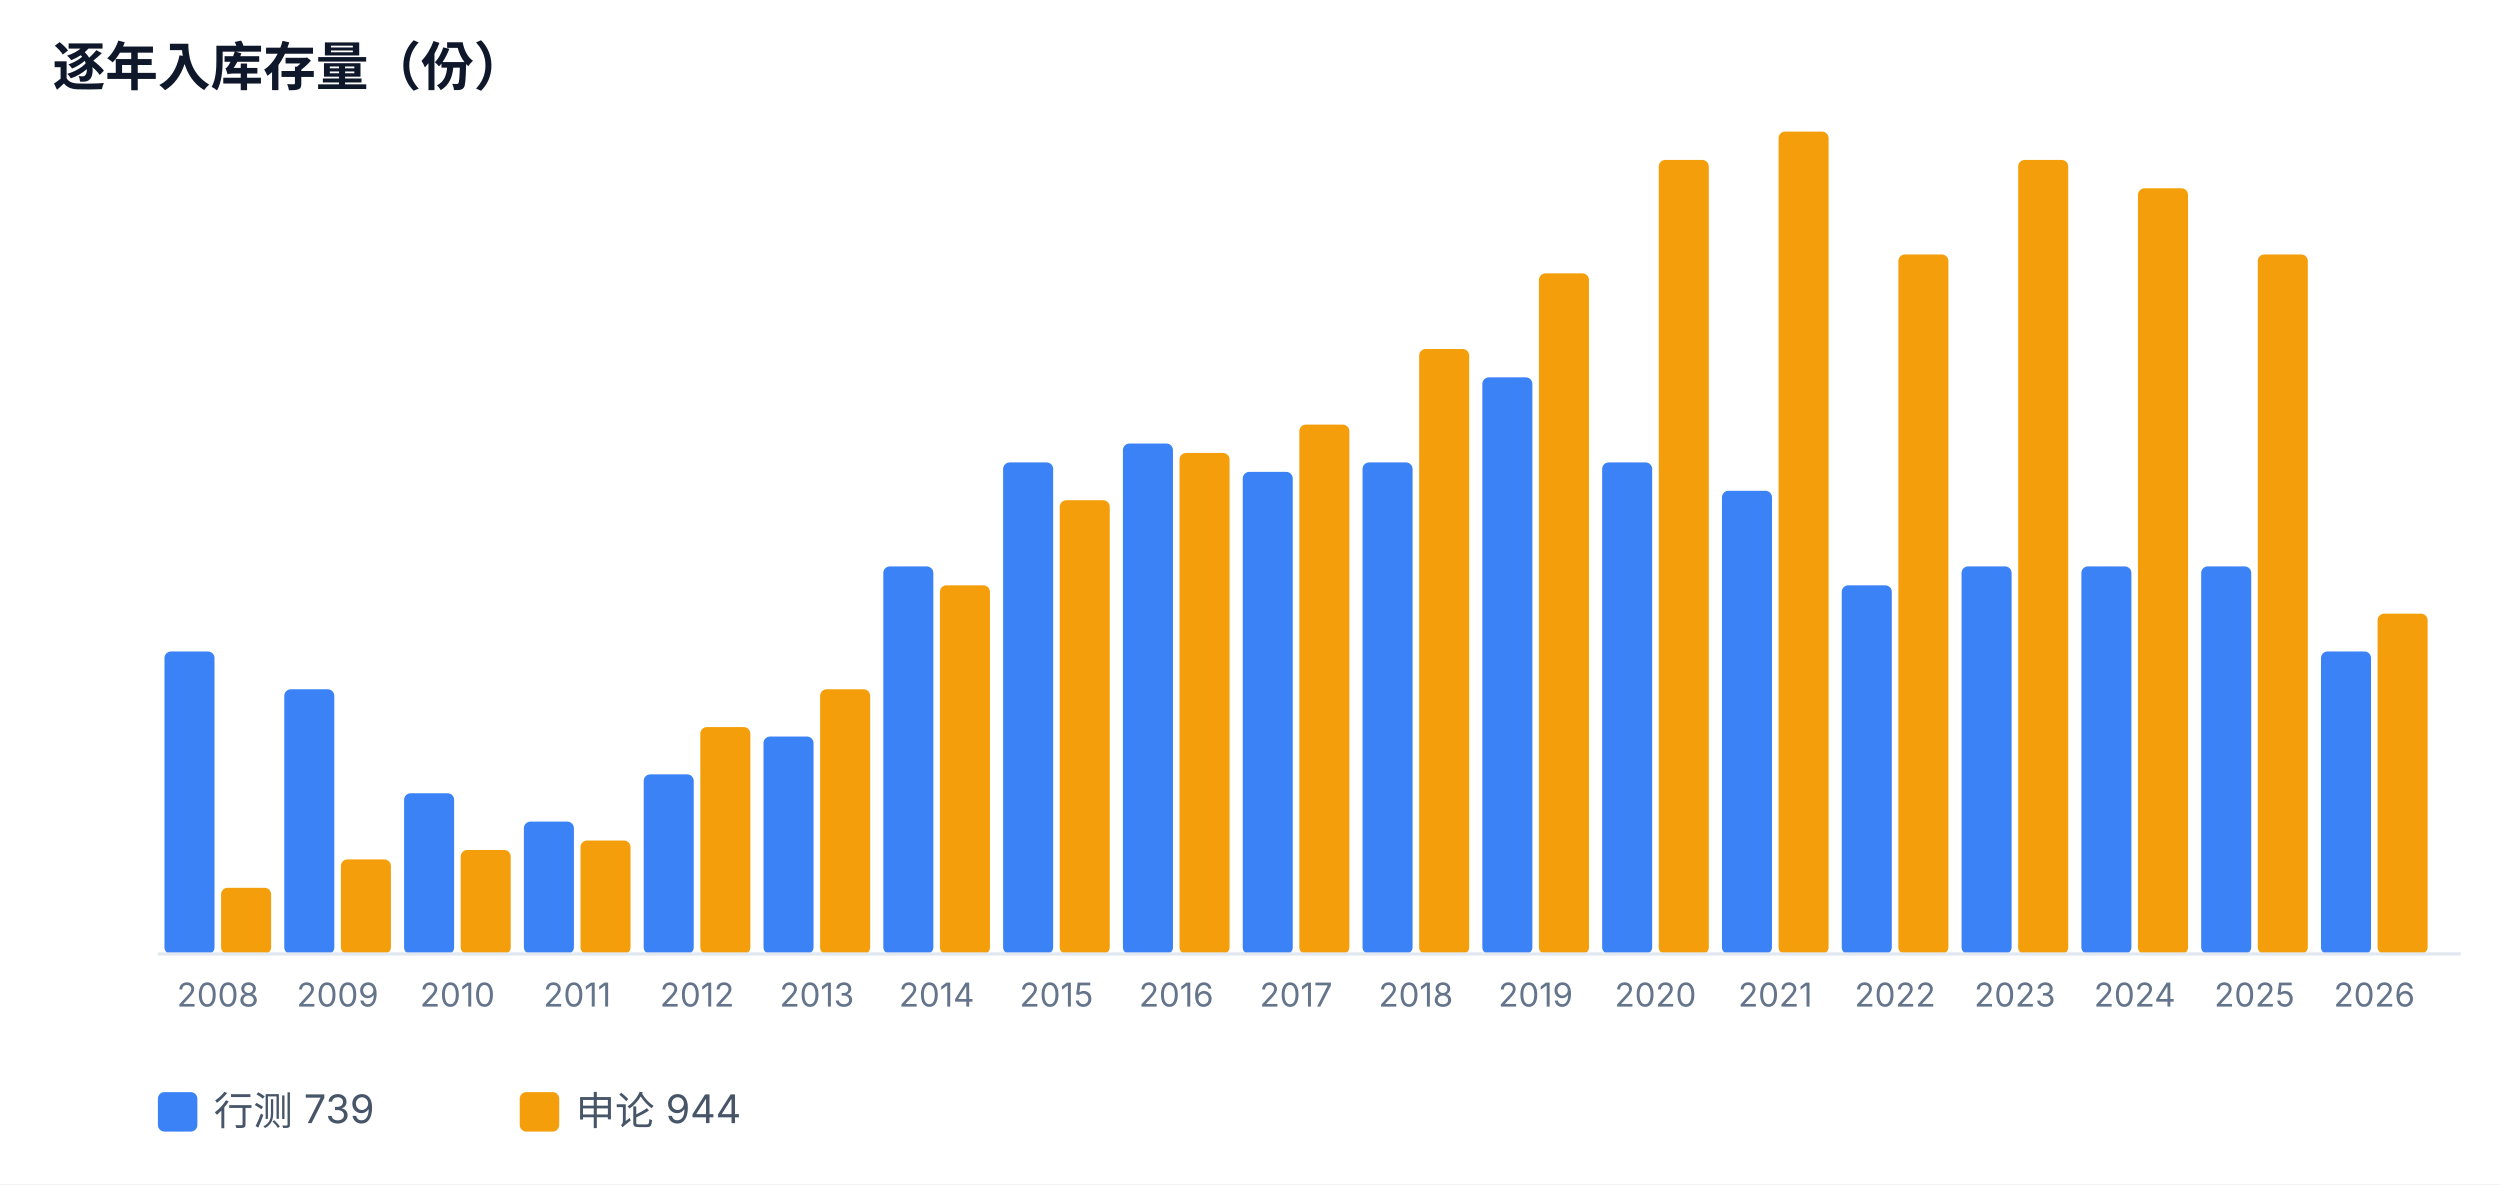
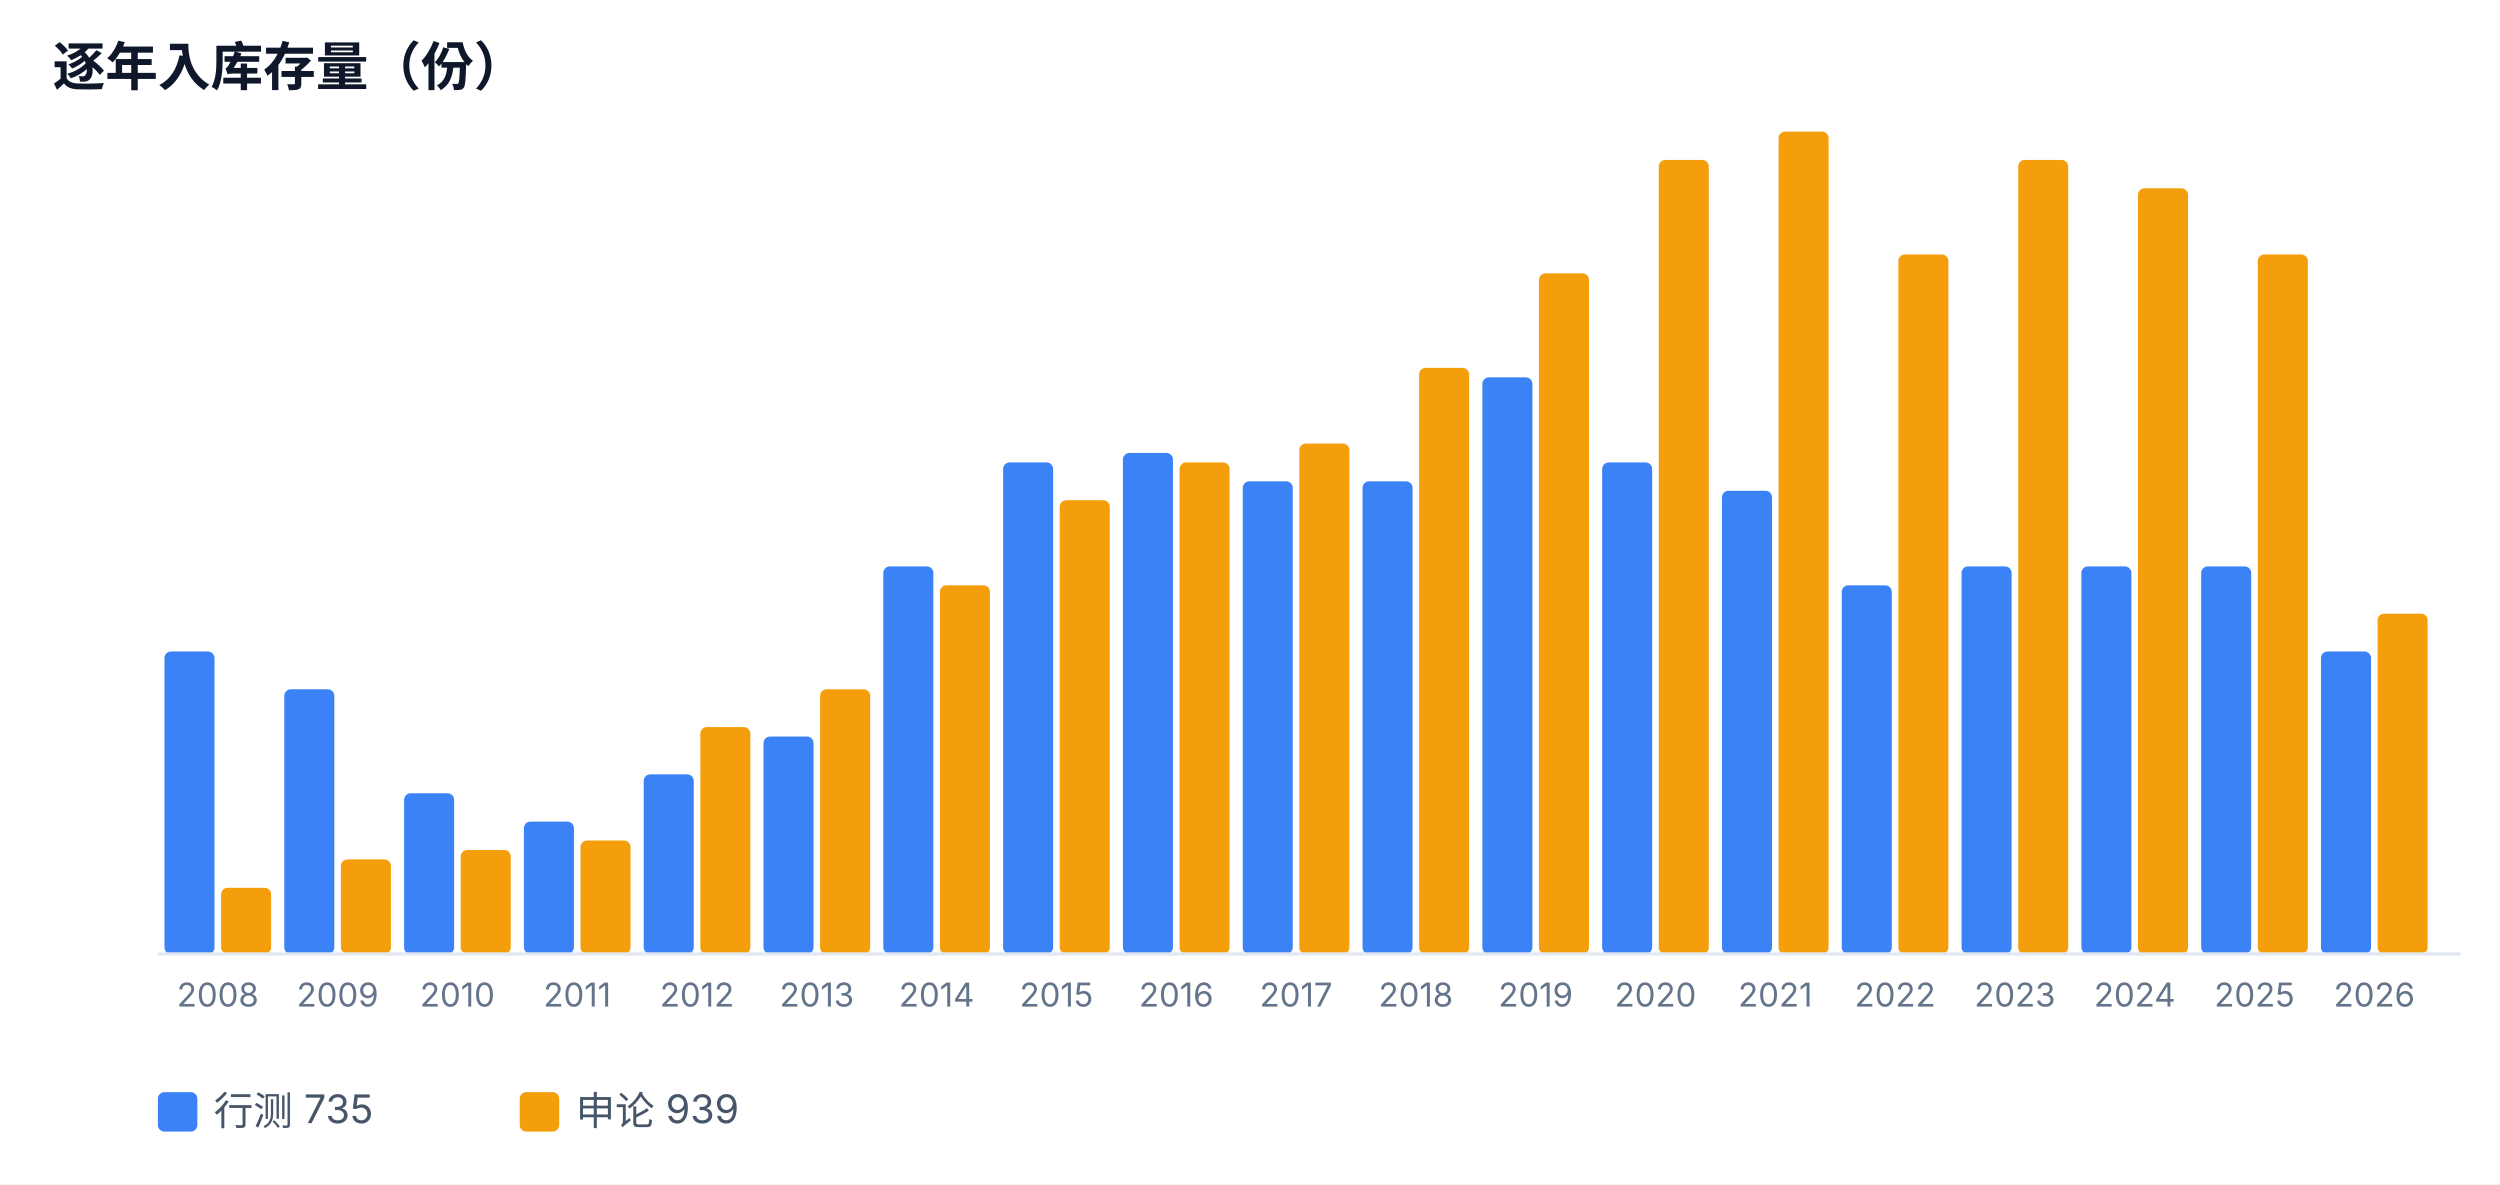
<svg xmlns="http://www.w3.org/2000/svg" width="760" height="360" viewBox="0 0 760 360" font-family="-apple-system,BlinkMacSystemFont,'Segoe UI','PingFang SC','Microsoft YaHei',sans-serif">
  <rect width="100%" height="100%" fill="#fff" />
  <text x="16" y="26" font-size="16" font-weight="700" fill="#0f172a">逐年入库存量（份）</text>
  <rect x="50.0" y="198.046" width="15.211" height="92.0" rx="2" fill="#3b82f6" />
  <rect x="67.211" y="269.885" width="15.211" height="20.1" rx="2" fill="#f59e0b" />
  <text x="66.211" y="306" font-size="10" fill="#64748b" text-anchor="middle">2008</text>
  <rect x="86.421" y="209.54" width="15.211" height="80.5" rx="2" fill="#3b82f6" />
  <rect x="103.632" y="261.264" width="15.211" height="28.7" rx="2" fill="#f59e0b" />
  <text x="102.632" y="306" font-size="10" fill="#64748b" text-anchor="middle">2009</text>
  <rect x="122.842" y="241.149" width="15.211" height="48.9" rx="2" fill="#3b82f6" />
  <rect x="140.053" y="258.391" width="15.211" height="31.6" rx="2" fill="#f59e0b" />
  <text x="139.053" y="306" font-size="10" fill="#64748b" text-anchor="middle">2010</text>
  <rect x="159.263" y="249.77" width="15.211" height="40.2" rx="2" fill="#3b82f6" />
  <rect x="176.474" y="255.517" width="15.211" height="34.5" rx="2" fill="#f59e0b" />
  <text x="175.474" y="306" font-size="10" fill="#64748b" text-anchor="middle">2011</text>
  <rect x="195.684" y="235.402" width="15.211" height="54.6" rx="2" fill="#3b82f6" />
  <rect x="212.895" y="221.034" width="15.211" height="69.0" rx="2" fill="#f59e0b" />
  <text x="211.895" y="306" font-size="10" fill="#64748b" text-anchor="middle">2012</text>
  <rect x="232.105" y="223.908" width="15.211" height="66.1" rx="2" fill="#3b82f6" />
  <rect x="249.316" y="209.54" width="15.211" height="80.5" rx="2" fill="#f59e0b" />
  <text x="248.316" y="306" font-size="10" fill="#64748b" text-anchor="middle">2013</text>
  <rect x="268.526" y="172.184" width="15.211" height="117.8" rx="2" fill="#3b82f6" />
  <rect x="285.737" y="177.931" width="15.211" height="112.1" rx="2" fill="#f59e0b" />
  <text x="284.737" y="306" font-size="10" fill="#64748b" text-anchor="middle">2014</text>
  <rect x="304.947" y="140.575" width="15.211" height="149.4" rx="2" fill="#3b82f6" />
  <rect x="322.158" y="152.069" width="15.211" height="137.9" rx="2" fill="#f59e0b" />
  <text x="321.158" y="306" font-size="10" fill="#64748b" text-anchor="middle">2015</text>
-   <rect x="341.368" y="134.828" width="15.211" height="155.2" rx="2" fill="#3b82f6" />
-   <rect x="358.579" y="137.701" width="15.211" height="152.3" rx="2" fill="#f59e0b" />
+   <rect x="341.368" y="137.701" width="15.211" height="152.3" rx="2" fill="#3b82f6" />
+   <rect x="358.579" y="140.575" width="15.211" height="149.4" rx="2" fill="#f59e0b" />
  <text x="357.579" y="306" font-size="10" fill="#64748b" text-anchor="middle">2016</text>
-   <rect x="377.789" y="143.448" width="15.211" height="146.6" rx="2" fill="#3b82f6" />
-   <rect x="395.0" y="129.08" width="15.211" height="160.9" rx="2" fill="#f59e0b" />
+   <rect x="377.789" y="146.322" width="15.211" height="143.7" rx="2" fill="#3b82f6" />
+   <rect x="395.0" y="134.828" width="15.211" height="155.2" rx="2" fill="#f59e0b" />
  <text x="394.0" y="306" font-size="10" fill="#64748b" text-anchor="middle">2017</text>
-   <rect x="414.211" y="140.575" width="15.211" height="149.4" rx="2" fill="#3b82f6" />
-   <rect x="431.421" y="106.092" width="15.211" height="183.9" rx="2" fill="#f59e0b" />
+   <rect x="414.211" y="146.322" width="15.211" height="143.7" rx="2" fill="#3b82f6" />
+   <rect x="431.421" y="111.839" width="15.211" height="178.2" rx="2" fill="#f59e0b" />
  <text x="430.421" y="306" font-size="10" fill="#64748b" text-anchor="middle">2018</text>
  <rect x="450.632" y="114.713" width="15.211" height="175.3" rx="2" fill="#3b82f6" />
  <rect x="467.842" y="83.103" width="15.211" height="206.9" rx="2" fill="#f59e0b" />
  <text x="466.842" y="306" font-size="10" fill="#64748b" text-anchor="middle">2019</text>
  <rect x="487.053" y="140.575" width="15.211" height="149.4" rx="2" fill="#3b82f6" />
  <rect x="504.263" y="48.621" width="15.211" height="241.4" rx="2" fill="#f59e0b" />
  <text x="503.263" y="306" font-size="10" fill="#64748b" text-anchor="middle">2020</text>
  <rect x="523.474" y="149.195" width="15.211" height="140.8" rx="2" fill="#3b82f6" />
  <rect x="540.684" y="40.0" width="15.211" height="250.0" rx="2" fill="#f59e0b" />
  <text x="539.684" y="306" font-size="10" fill="#64748b" text-anchor="middle">2021</text>
  <rect x="559.895" y="177.931" width="15.211" height="112.1" rx="2" fill="#3b82f6" />
  <rect x="577.105" y="77.356" width="15.211" height="212.6" rx="2" fill="#f59e0b" />
  <text x="576.105" y="306" font-size="10" fill="#64748b" text-anchor="middle">2022</text>
  <rect x="596.316" y="172.184" width="15.211" height="117.8" rx="2" fill="#3b82f6" />
  <rect x="613.526" y="48.621" width="15.211" height="241.4" rx="2" fill="#f59e0b" />
  <text x="612.526" y="306" font-size="10" fill="#64748b" text-anchor="middle">2023</text>
  <rect x="632.737" y="172.184" width="15.211" height="117.8" rx="2" fill="#3b82f6" />
  <rect x="649.947" y="57.241" width="15.211" height="232.8" rx="2" fill="#f59e0b" />
  <text x="648.947" y="306" font-size="10" fill="#64748b" text-anchor="middle">2024</text>
  <rect x="669.158" y="172.184" width="15.211" height="117.8" rx="2" fill="#3b82f6" />
  <rect x="686.368" y="77.356" width="15.211" height="212.6" rx="2" fill="#f59e0b" />
  <text x="685.368" y="306" font-size="10" fill="#64748b" text-anchor="middle">2025</text>
  <rect x="705.579" y="198.046" width="15.211" height="92.0" rx="2" fill="#3b82f6" />
  <rect x="722.789" y="186.552" width="15.211" height="103.4" rx="2" fill="#f59e0b" />
  <text x="721.789" y="306" font-size="10" fill="#64748b" text-anchor="middle">2026</text>
  <line x1="48" y1="290" x2="748" y2="290" stroke="#e2e8f0" />
  <rect x="48" y="332" width="12" height="12" rx="2" fill="#3b82f6" />
-   <text x="65" y="342" font-size="12" fill="#475569">行测 739</text>
+   <text x="65" y="342" font-size="12" fill="#475569">行测 735</text>
  <rect x="158" y="332" width="12" height="12" rx="2" fill="#f59e0b" />
-   <text x="175" y="342" font-size="12" fill="#475569">申论 944</text>
+   <text x="175" y="342" font-size="12" fill="#475569">申论 939</text>
</svg>
